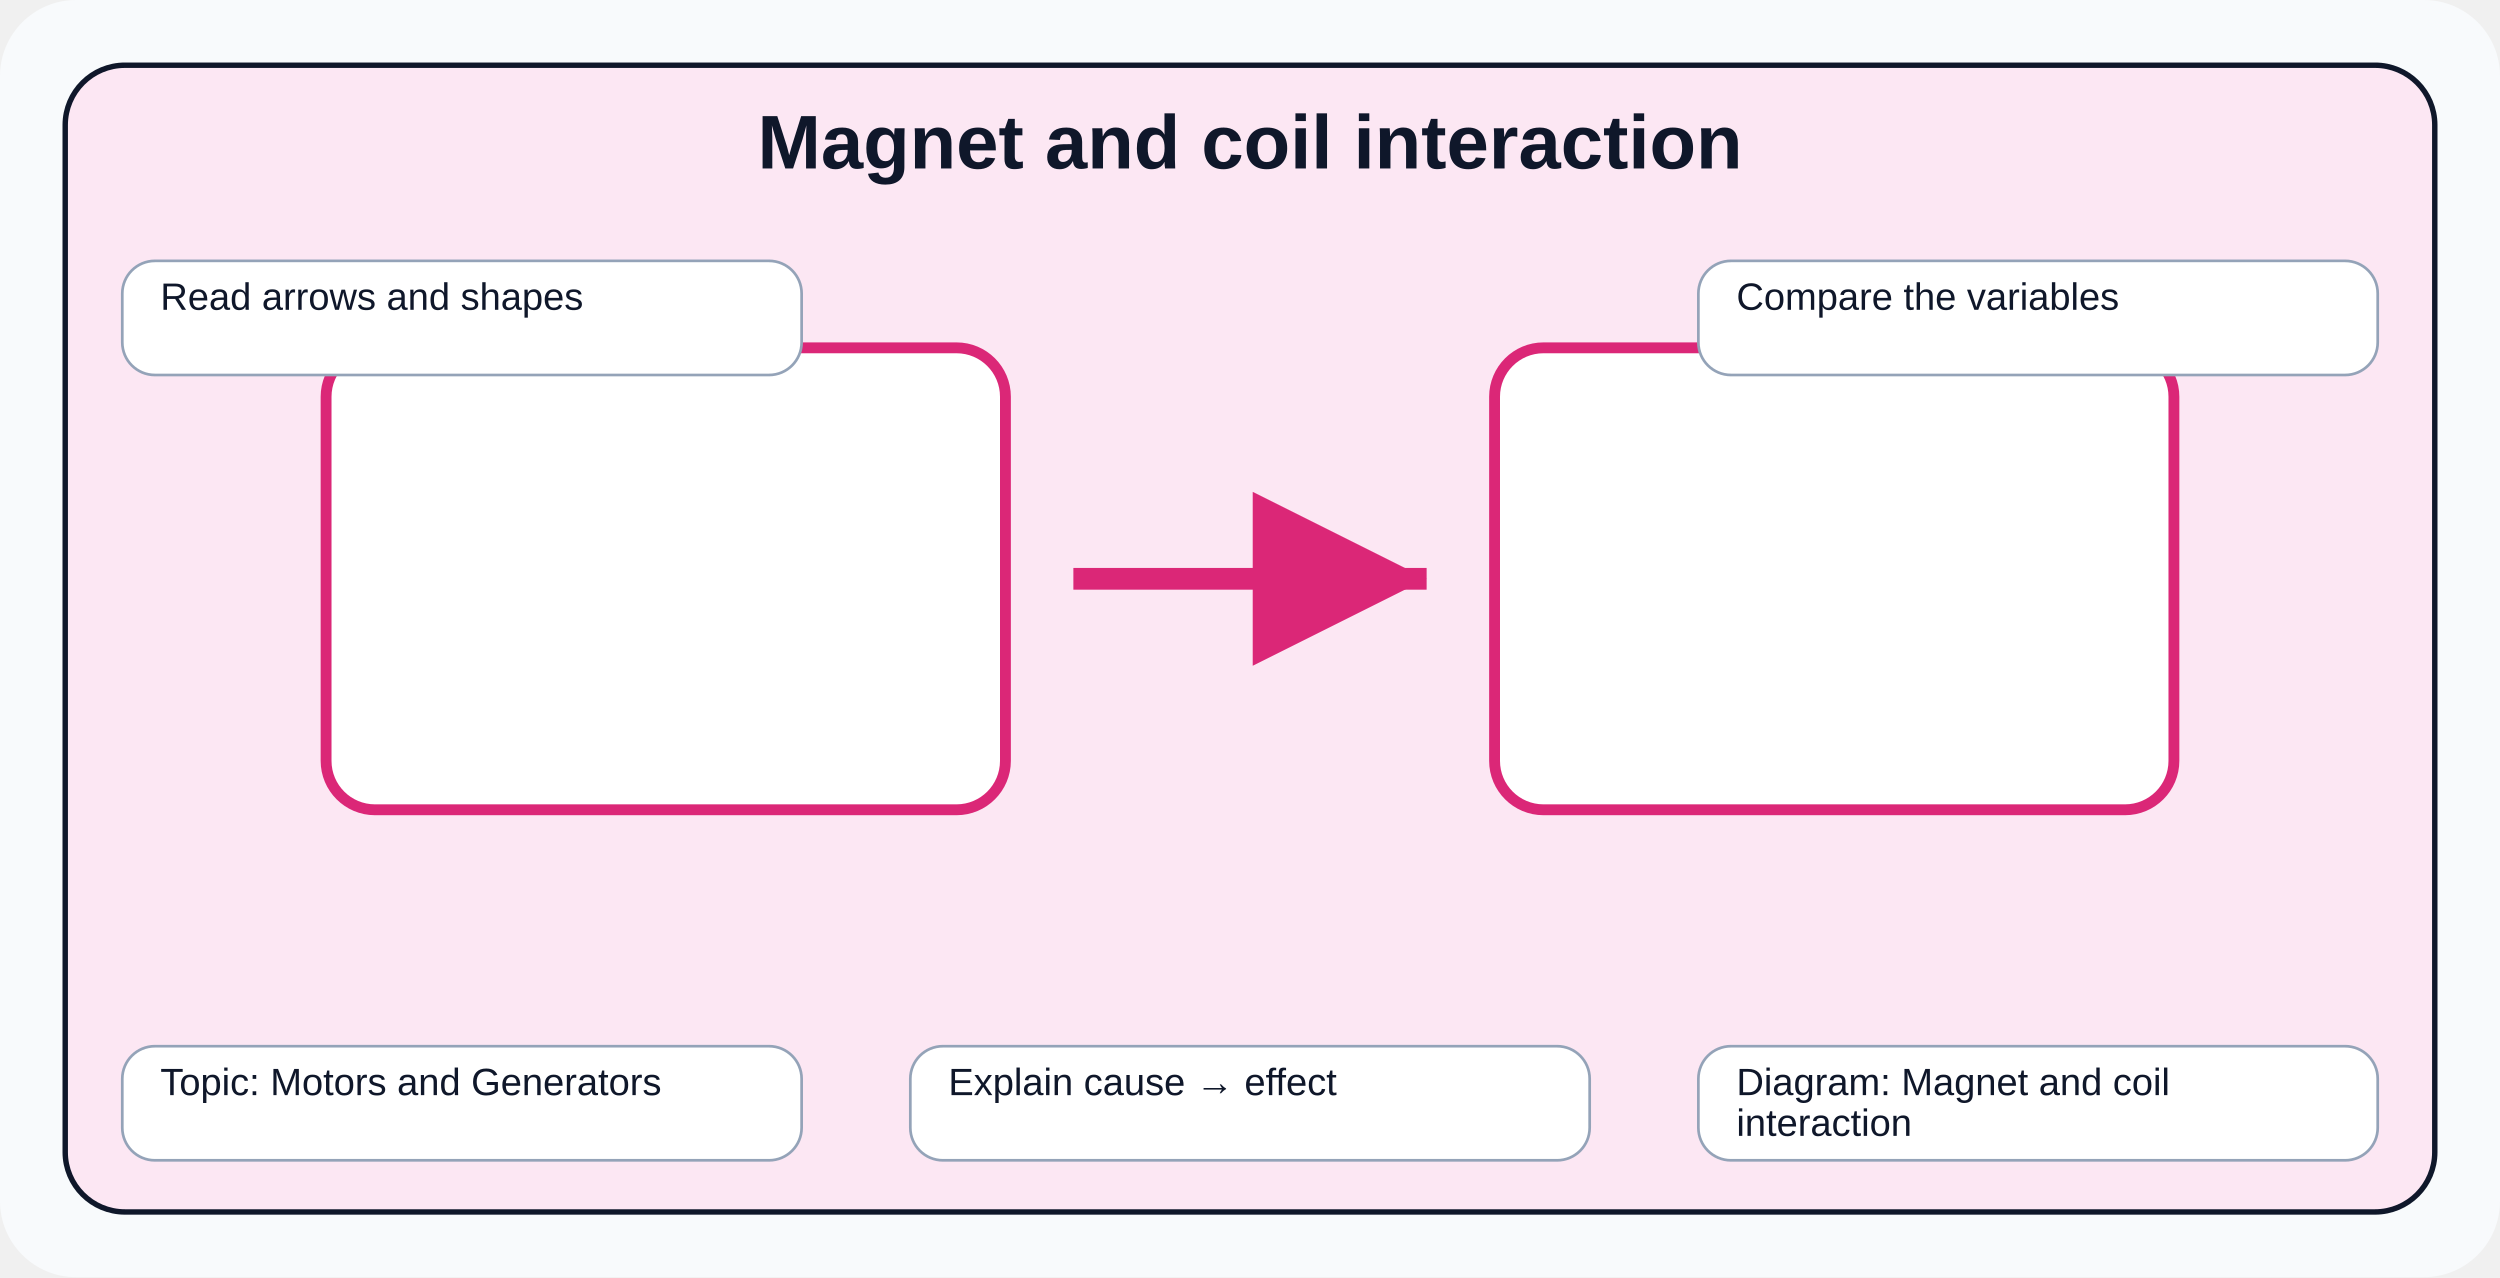
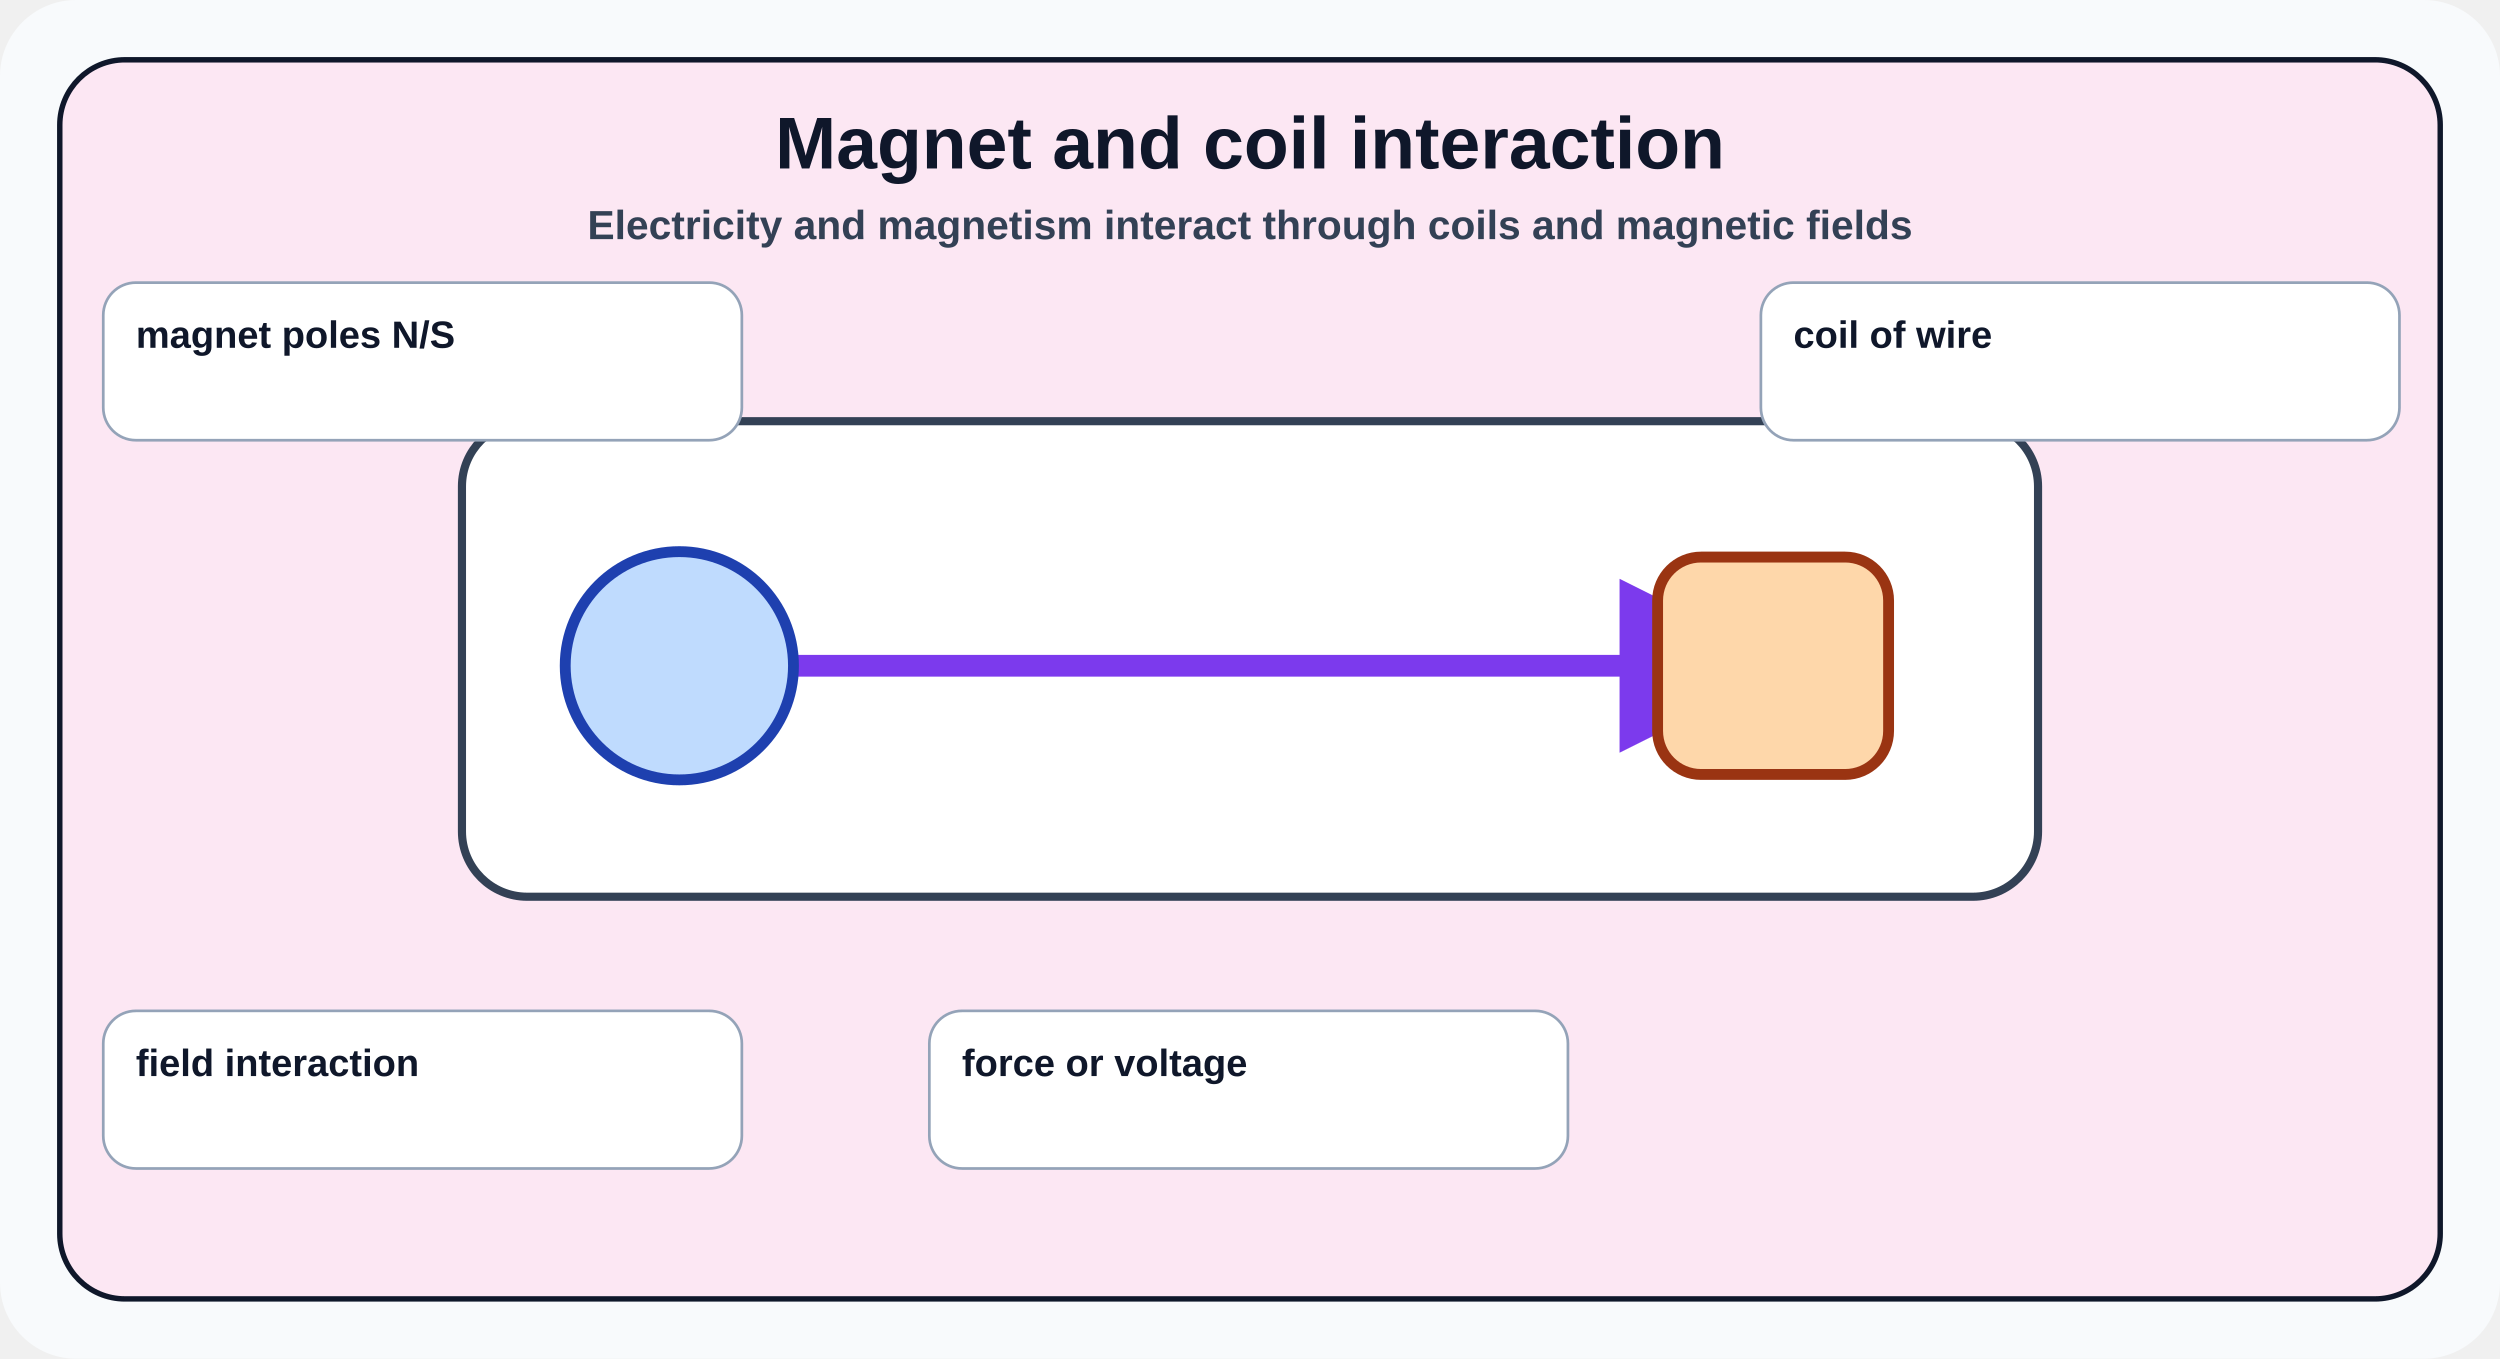
- <svg xmlns="http://www.w3.org/2000/svg" width="100%" height="470" viewBox="0 0 920 470" role="img" aria-labelledby="title desc">
-   <rect width="920" height="470" rx="28" fill="#f8fafc" />
-   <rect x="24" y="24" width="872" height="422" rx="22" fill="#fce7f3" stroke="#0f172a" stroke-width="2" />
-   <text x="460" y="62" text-anchor="middle" font-family="Arial, sans-serif" font-size="28" font-weight="700" fill="#0f172a">Magnet and coil interaction</text>
-   <rect x="120" y="128" width="250" height="170" rx="18" fill="#ffffff" stroke="#db2777" stroke-width="4" />
-   <rect x="550" y="128" width="250" height="170" rx="18" fill="#ffffff" stroke="#db2777" stroke-width="4" />
-   <path d="M395 213 L525 213" stroke="#db2777" stroke-width="8" marker-end="url(#arrow2)" />
+ <svg xmlns="http://www.w3.org/2000/svg" width="100%" height="500" viewBox="0 0 920 500" role="img" aria-labelledby="title desc">
+   <rect width="920" height="500" rx="28" fill="#f8fafc" />
+   <rect x="22" y="22" width="876" height="456" rx="24" fill="#fce7f3" stroke="#0f172a" stroke-width="2" />
+   <text x="460" y="62" text-anchor="middle" font-family="Arial, sans-serif" font-size="27" font-weight="800" fill="#0f172a">Magnet and coil interaction</text>
+   <text x="460" y="88" text-anchor="middle" font-family="Arial, sans-serif" font-size="15" font-weight="600" fill="#334155">Electricity and magnetism interact through coils and magnetic fields</text>
  <defs>
-     <marker id="arrow2" markerWidth="12" markerHeight="12" refX="10" refY="6" orient="auto">
-       <path d="M2 2 L10 6 L2 10 Z" fill="#db2777" />
+     <marker id="arrow" markerWidth="12" markerHeight="12" refX="10" refY="6" orient="auto">
+       <path d="M2 2 L10 6 L2 10 Z" fill="#7c3aed" />
    </marker>
  </defs>
-   <rect x="45" y="385" width="250" height="42" rx="12" fill="#ffffff" stroke="#94a3b8" />
-   <text x="59" y="403" font-family="Arial, sans-serif" font-size="14" fill="#0f172a">Topic: Motors and Generators</text>
-   <rect x="625" y="385" width="250" height="42" rx="12" fill="#ffffff" stroke="#94a3b8" />
-   <text x="639" y="403" font-family="Arial, sans-serif" font-size="14" fill="#0f172a">Diagram: Magnet and coil</text>
-   <text x="639" y="418" font-family="Arial, sans-serif" font-size="14" fill="#0f172a">interaction</text>
-   <rect x="45" y="96" width="250" height="42" rx="12" fill="#ffffff" stroke="#94a3b8" />
-   <text x="59" y="114" font-family="Arial, sans-serif" font-size="14" fill="#0f172a">Read arrows and shapes</text>
-   <rect x="625" y="96" width="250" height="42" rx="12" fill="#ffffff" stroke="#94a3b8" />
-   <text x="639" y="114" font-family="Arial, sans-serif" font-size="14" fill="#0f172a">Compare the variables</text>
-   <rect x="335" y="385" width="250" height="42" rx="12" fill="#ffffff" stroke="#94a3b8" />
-   <text x="349" y="403" font-family="Arial, sans-serif" font-size="14" fill="#0f172a">Explain cause → effect</text>
+   <rect x="170" y="155" width="580" height="175" rx="24" fill="#ffffff" stroke="#334155" stroke-width="3" />
+   <path d="M260 245 L660 245" stroke="#7c3aed" stroke-width="8" marker-end="url(#arrow)" />
+   <circle cx="250" cy="245" r="42" fill="#bfdbfe" stroke="#1e40af" stroke-width="4" />
+   <rect x="610" y="205" width="85" height="80" rx="16" fill="#fed7aa" stroke="#9a3412" stroke-width="4" />
+   <rect x="38" y="104" width="235" height="58" rx="12" fill="#ffffff" stroke="#94a3b8" />
+   <text x="50" y="128" text-anchor="start" font-family="Arial, sans-serif" font-size="14" font-weight="600" fill="#0f172a">magnet poles N/S</text>
+   <rect x="648" y="104" width="235" height="58" rx="12" fill="#ffffff" stroke="#94a3b8" />
+   <text x="660" y="128" text-anchor="start" font-family="Arial, sans-serif" font-size="14" font-weight="600" fill="#0f172a">coil of wire</text>
+   <rect x="38" y="372" width="235" height="58" rx="12" fill="#ffffff" stroke="#94a3b8" />
+   <text x="50" y="396" text-anchor="start" font-family="Arial, sans-serif" font-size="14" font-weight="600" fill="#0f172a">field interaction</text>
+   <rect x="342" y="372" width="235" height="58" rx="12" fill="#ffffff" stroke="#94a3b8" />
+   <text x="354" y="396" text-anchor="start" font-family="Arial, sans-serif" font-size="14" font-weight="600" fill="#0f172a">force or voltage</text>
</svg>
